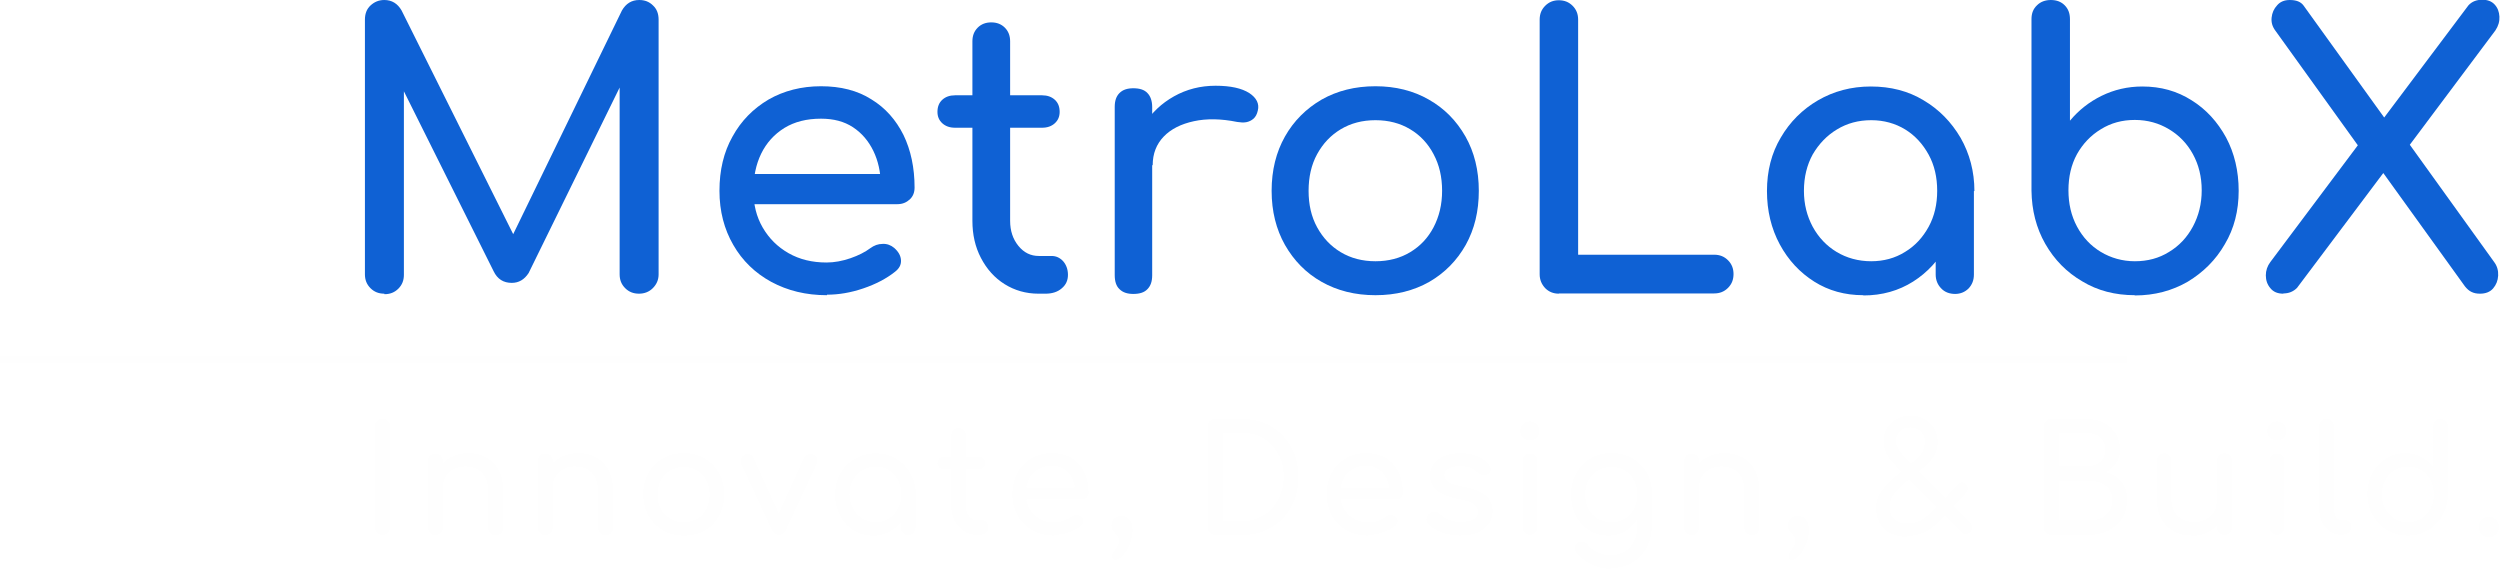
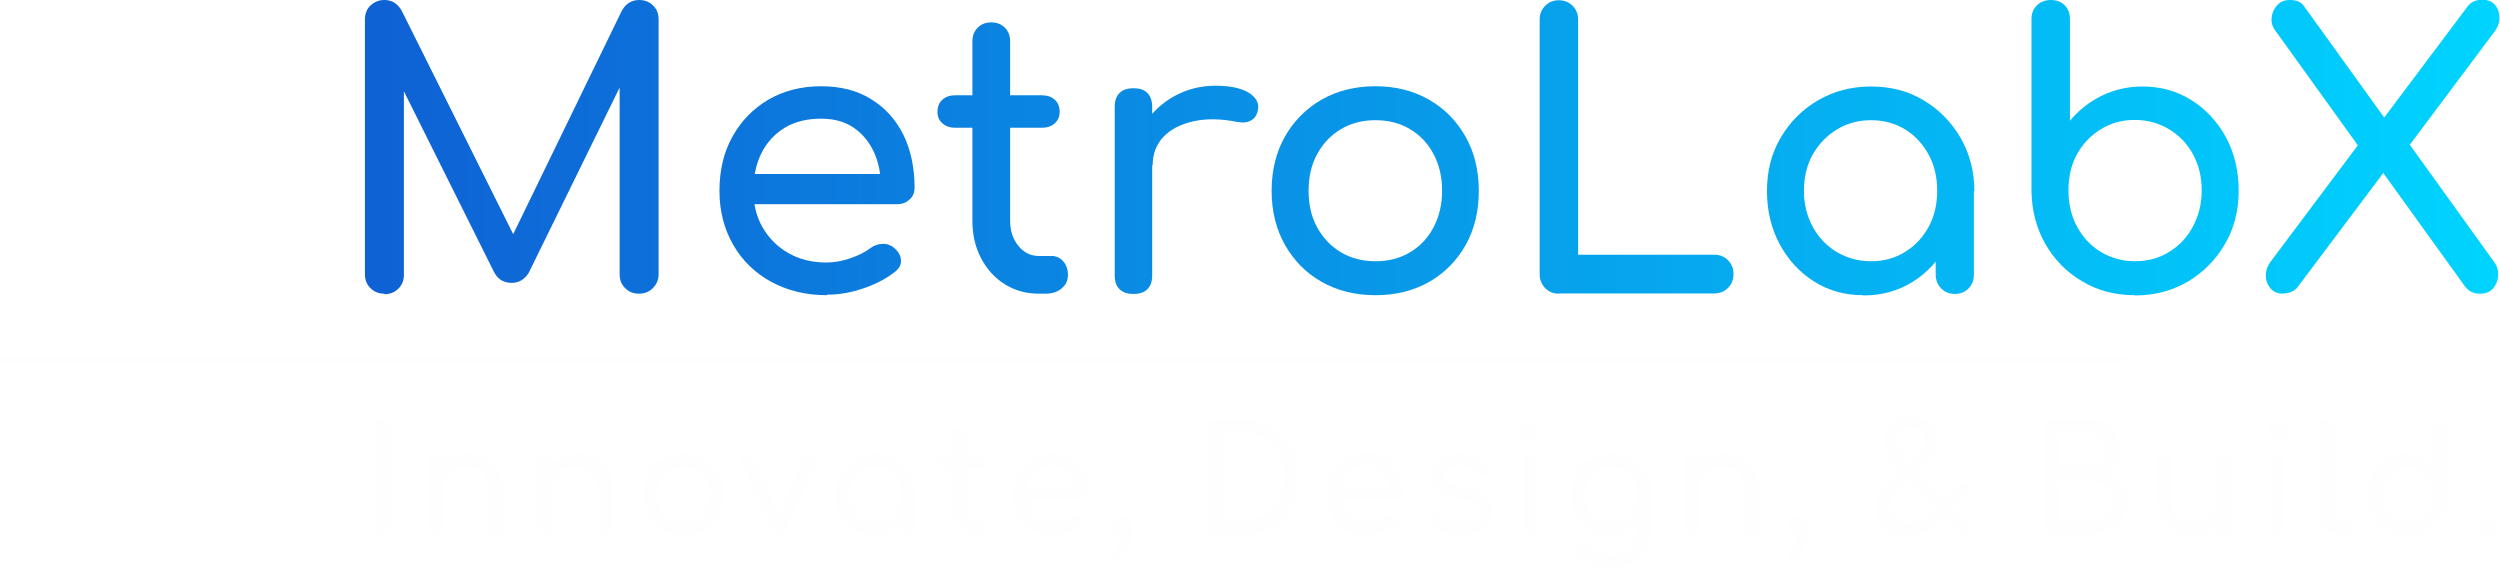
<svg xmlns="http://www.w3.org/2000/svg" xml:space="preserve" width="9.626in" height="2.189in" version="1.1" style="shape-rendering:geometricPrecision; text-rendering:geometricPrecision; image-rendering:optimizeQuality; fill-rule:evenodd; clip-rule:evenodd" viewBox="0 0 9942 2261">
  <defs>
    <style type="text/css">
   
    .str0 {stroke:#FEFEFE;stroke-width:28.692}
    .fil2 {fill:none}
    .fil1 {fill:#FEFEFE;fill-rule:nonzero}
-     .fil0 {fill:#0F61D4;fill-rule:nonzero}
+     .fil0 {fill:url(#id0);fill-rule:nonzero}
   
  </style>
+     <linearGradient id="id0" gradientUnits="userSpaceOnUse" x1="1449.97" y1="587.216" x2="9941.94" y2="587.216">
+       <stop offset="0" style="stop-color:#0F61D4" />
+       <stop offset="1" style="stop-color:#00D4FF" />
+     </linearGradient>
  </defs>
  <g id="Layer_x0020_1">
    <path class="fil0" d="M1528 1168c-22,0 -40,-7 -55,-22 -15,-15 -22,-33 -22,-55l0 -1013c0,-23 7,-42 22,-56 15,-14 33,-22 55,-22 30,0 53,14 69,42l468 938 -48 0 456 -938c16,-28 39,-42 69,-42 22,0 40,7 55,22 15,14 22,33 22,56l0 1013c0,22 -8,40 -23,55 -15,15 -34,22 -55,22 -22,0 -40,-7 -55,-22 -15,-15 -22,-33 -22,-55l0 -797 30 -7 -392 799c-17,26 -39,39 -67,39 -33,0 -57,-15 -72,-46l-387 -776 30 -7 0 797c0,22 -7,40 -22,55 -15,15 -33,22 -55,22z" />
    <path id="1" class="fil0" d="M3288 1174c-83,0 -156,-18 -221,-53 -64,-35 -115,-84 -151,-147 -36,-62 -55,-134 -55,-215 0,-82 17,-154 52,-216 34,-62 82,-111 143,-147 61,-35 131,-53 209,-53 78,0 145,17 200,52 56,34 98,82 128,142 29,60 44,130 44,209 0,19 -6,35 -19,47 -13,12 -29,19 -49,19l-603 0 0 -120 598 0 -61 42c-1,-50 -11,-95 -30,-134 -19,-39 -46,-71 -81,-94 -35,-23 -77,-34 -127,-34 -57,0 -105,12 -146,37 -40,25 -71,59 -92,102 -21,43 -31,93 -31,147 0,55 12,104 37,147 25,43 59,77 103,102 44,25 94,37 151,37 31,0 63,-6 95,-17 32,-11 59,-25 79,-40 15,-11 31,-17 49,-17 17,-1 33,5 46,16 17,15 26,31 27,49 1,18 -7,33 -24,46 -34,27 -76,49 -126,66 -50,17 -98,25 -144,25z" />
    <path id="2" class="fil0" d="M4130 1168c-50,0 -95,-13 -135,-38 -40,-25 -71,-60 -94,-104 -23,-44 -34,-93 -34,-148l0 -714c0,-22 7,-40 21,-54 14,-14 32,-21 54,-21 22,0 40,7 54,21 14,14 21,32 21,54l0 714c0,40 11,73 33,100 22,27 49,40 81,40l51 0c18,0 33,7 46,21 12,14 19,32 19,54 0,22 -8,40 -25,54 -16,14 -38,21 -64,21l-27 0zm-332 -660c-21,0 -38,-6 -51,-18 -13,-12 -19,-27 -19,-45 0,-20 6,-36 19,-48 13,-12 30,-18 51,-18l346 0c21,0 38,6 51,18 13,12 19,28 19,48 0,18 -6,33 -19,45 -13,12 -30,18 -51,18l-346 0z" />
    <path id="3" class="fil0" d="M4506 657c0,-60 15,-113 44,-161 29,-47 69,-85 119,-113 50,-28 105,-42 165,-42 60,0 104,10 134,29 29,19 41,43 34,70 -3,14 -9,25 -17,32 -8,7 -18,12 -29,14 -11,2 -23,1 -36,-1 -64,-13 -121,-14 -172,-3 -51,11 -91,31 -120,61 -29,30 -44,68 -44,114l-76 0zm1 512c-24,0 -42,-6 -55,-19 -13,-12 -19,-31 -19,-56l0 -669c0,-24 6,-42 19,-55 13,-13 31,-19 55,-19 25,0 44,6 56,19 12,12 19,31 19,56l0 669c0,24 -6,42 -19,55 -12,13 -31,19 -56,19z" />
    <path id="4" class="fil0" d="M5470 1174c-81,0 -152,-18 -214,-53 -62,-35 -110,-84 -146,-147 -35,-62 -53,-134 -53,-215 0,-82 18,-154 53,-216 35,-62 84,-111 146,-147 62,-35 133,-53 214,-53 80,0 151,18 212,53 62,35 110,84 146,147 35,62 53,134 53,216 0,81 -17,152 -52,215 -35,62 -83,111 -145,147 -62,35 -133,53 -214,53zm0 -135c52,0 98,-12 138,-36 40,-24 71,-57 93,-99 22,-42 34,-90 34,-145 0,-55 -11,-103 -34,-146 -22,-42 -54,-76 -93,-99 -40,-24 -86,-36 -138,-36 -52,0 -98,12 -138,36 -40,24 -71,57 -94,99 -23,42 -34,91 -34,146 0,55 11,103 34,145 23,42 54,75 94,99 40,24 86,36 138,36z" />
    <path id="5" class="fil0" d="M6200 1168c-22,0 -40,-7 -55,-22 -14,-15 -22,-33 -22,-55l0 -1013c0,-22 7,-40 22,-55 15,-15 33,-22 54,-22 22,0 40,7 55,22 15,15 22,33 22,55l0 935 541 0c22,0 40,7 55,22 15,15 22,33 22,55 0,22 -7,40 -22,55 -15,15 -33,22 -55,22l-619 0z" />
    <path id="6" class="fil0" d="M7410 1174c-73,0 -138,-18 -195,-54 -57,-36 -103,-85 -137,-148 -34,-63 -51,-134 -51,-212 0,-80 18,-151 55,-213 36,-62 86,-112 148,-148 62,-36 132,-55 210,-55 79,0 149,18 210,55 61,36 110,86 147,149 36,63 55,134 55,212l-58 0c0,79 -17,149 -50,212 -33,62 -79,112 -136,148 -57,36 -123,55 -197,55zm31 -135c50,0 95,-12 135,-37 40,-24 71,-58 94,-100 23,-42 34,-90 34,-143 0,-54 -11,-102 -34,-144 -23,-42 -54,-76 -93,-100 -39,-24 -85,-37 -135,-37 -51,0 -96,12 -137,37 -40,24 -72,58 -96,99 -23,42 -35,90 -35,145 0,53 12,100 35,143 23,42 55,76 95,100 40,24 86,37 138,37zm335 130c-23,0 -42,-7 -56,-22 -14,-14 -22,-33 -22,-55l0 -229 28 -159 124 54 0 334c0,22 -7,40 -21,55 -14,14 -32,22 -54,22z" />
    <path id="7" class="fil0" d="M8490 1174c-78,0 -148,-18 -209,-55 -62,-36 -111,-86 -147,-149 -36,-63 -54,-134 -55,-212l0 -682c0,-23 7,-41 22,-55 14,-14 33,-21 55,-21 23,0 41,7 55,21 14,14 21,32 21,55l0 404c35,-42 77,-75 126,-99 49,-24 103,-37 162,-37 73,0 138,18 196,55 58,36 103,86 137,148 33,62 50,133 50,212 0,79 -18,150 -55,212 -36,63 -86,112 -147,149 -62,36 -132,55 -211,55zm0 -135c51,0 96,-12 136,-37 40,-24 72,-58 95,-101 23,-43 35,-91 35,-144 0,-54 -12,-102 -35,-144 -23,-42 -55,-75 -95,-99 -40,-24 -85,-37 -136,-37 -50,0 -95,12 -135,37 -40,24 -72,58 -95,99 -23,42 -34,90 -34,144 0,53 11,101 34,144 23,43 55,77 95,101 40,24 86,37 135,37z" />
    <path id="8" class="fil0" d="M9081 1168c-23,0 -40,-7 -52,-22 -12,-14 -18,-31 -18,-51 0,-19 6,-37 18,-53l377 -503 67 -60 344 -458c14,-15 32,-22 55,-22 21,0 37,6 49,19 12,13 18,29 19,48 1,19 -4,37 -16,55l-363 485 -64 57 -362 482c-15,15 -33,22 -54,22zm782 0c-13,0 -24,-2 -34,-7 -9,-4 -18,-12 -26,-22l-348 -483 -55 -46 -351 -488c-12,-16 -17,-33 -15,-52 2,-19 9,-35 22,-49 12,-14 29,-21 50,-21 26,0 44,7 55,22l332 461 57 46 369 513c12,16 17,34 16,54 -1,20 -8,37 -20,51 -12,14 -30,21 -52,21z" />
    <path class="fil1" d="M1521 2127c-9,0 -16,-3 -22,-9 -6,-6 -9,-13 -9,-22l0 -399c0,-9 3,-16 9,-22 6,-6 13,-9 22,-9 9,0 16,3 22,9 6,6 8,13 8,22l0 399c0,9 -3,16 -8,22 -6,6 -13,9 -22,9z" />
    <path id="1" class="fil1" d="M1970 2128c-9,0 -16,-3 -21,-9 -6,-6 -8,-13 -8,-22l0 -145c0,-22 -4,-41 -12,-55 -8,-14 -19,-25 -33,-32 -14,-7 -30,-10 -47,-10 -16,0 -31,3 -44,10 -13,7 -24,16 -31,27 -8,11 -12,24 -12,39l-37 0c0,-25 6,-47 18,-66 12,-19 28,-35 49,-46 21,-11 44,-17 69,-17 27,0 51,6 72,17 21,12 38,29 50,51 12,22 18,50 18,83l0 145c0,9 -3,16 -8,22 -6,6 -13,9 -21,9zm-239 0c-9,0 -16,-3 -21,-9 -6,-6 -8,-13 -8,-22l0 -263c0,-9 3,-16 8,-22 6,-6 13,-8 21,-8 9,0 16,3 22,8 5,6 8,13 8,22l0 263c0,9 -3,16 -8,22 -5,6 -13,9 -22,9z" />
    <path id="2" class="fil1" d="M2407 2128c-9,0 -16,-3 -21,-9 -6,-6 -8,-13 -8,-22l0 -145c0,-22 -4,-41 -12,-55 -8,-14 -19,-25 -33,-32 -14,-7 -30,-10 -47,-10 -16,0 -31,3 -44,10 -13,7 -24,16 -31,27 -8,11 -12,24 -12,39l-37 0c0,-25 6,-47 18,-66 12,-19 28,-35 49,-46 21,-11 44,-17 69,-17 27,0 51,6 72,17 21,12 38,29 50,51 12,22 18,50 18,83l0 145c0,9 -3,16 -8,22 -6,6 -13,9 -21,9zm-239 0c-9,0 -16,-3 -21,-9 -6,-6 -8,-13 -8,-22l0 -263c0,-9 3,-16 8,-22 6,-6 13,-8 21,-8 9,0 16,3 22,8 5,6 8,13 8,22l0 263c0,9 -3,16 -8,22 -5,6 -13,9 -22,9z" />
    <path id="3" class="fil1" d="M2719 2130c-31,0 -59,-7 -83,-21 -24,-14 -43,-33 -57,-58 -14,-25 -21,-53 -21,-85 0,-32 7,-61 21,-85 14,-25 33,-44 57,-58 24,-14 52,-21 83,-21 31,0 59,7 83,21 24,14 43,33 57,58 14,25 21,53 21,85 0,32 -7,60 -20,85 -14,25 -32,44 -56,58 -24,14 -52,21 -83,21zm0 -53c20,0 38,-5 54,-14 16,-9 28,-22 36,-39 9,-17 13,-36 13,-57 0,-22 -4,-41 -13,-57 -9,-17 -21,-30 -36,-39 -16,-9 -33,-14 -54,-14 -20,0 -38,5 -54,14 -16,9 -28,23 -37,39 -9,17 -13,36 -13,57 0,22 4,41 13,57 9,17 21,29 37,39 16,9 33,14 54,14z" />
    <path id="4" class="fil1" d="M3098 2127c-12,0 -21,-6 -28,-19l-123 -264c-3,-7 -3,-13 -1,-20 3,-6 7,-11 15,-15 7,-4 13,-4 20,-2 7,2 12,7 15,14l115 252 -28 0 114 -252c3,-7 9,-11 16,-14 7,-2 14,-2 22,2 7,3 12,8 14,15 2,7 2,13 -1,20l-123 264c-6,13 -15,19 -27,19z" />
    <path id="5" class="fil1" d="M3470 2130c-28,0 -54,-7 -76,-21 -22,-14 -40,-34 -53,-58 -13,-25 -20,-53 -20,-84 0,-31 7,-59 21,-84 14,-25 33,-44 58,-58 24,-14 52,-22 82,-22 31,0 58,7 82,22 24,14 43,34 57,59 14,25 21,53 21,84l-23 0c0,31 -7,59 -20,83 -13,25 -31,44 -53,58 -22,14 -48,22 -77,22zm12 -53c19,0 37,-5 52,-14 16,-10 28,-23 37,-40 9,-17 13,-35 13,-56 0,-21 -4,-40 -13,-57 -9,-17 -21,-30 -36,-40 -15,-10 -33,-14 -53,-14 -20,0 -38,5 -53,14 -16,10 -28,23 -37,39 -9,17 -14,36 -14,57 0,21 5,40 14,56 9,17 21,30 37,40 16,10 33,14 54,14zm130 51c-9,0 -16,-3 -22,-9 -6,-6 -8,-13 -8,-22l0 -90 11 -63 48 21 0 132c0,9 -3,16 -8,22 -5,6 -12,9 -21,9z" />
    <path id="6" class="fil1" d="M3885 2127c-19,0 -37,-5 -52,-15 -16,-10 -28,-24 -37,-41 -9,-17 -13,-37 -13,-58l0 -281c0,-9 3,-16 8,-21 5,-6 12,-8 21,-8 9,0 16,3 21,8 5,6 8,13 8,21l0 281c0,16 4,29 13,40 9,11 19,16 31,16l20 0c7,0 13,3 18,8 5,6 7,13 7,21 0,9 -3,16 -10,21 -6,6 -15,8 -25,8l-10 0zm-129 -260c-8,0 -15,-2 -20,-7 -5,-5 -8,-11 -8,-18 0,-8 3,-14 8,-19 5,-5 12,-7 20,-7l134 0c8,0 15,2 20,7 5,5 8,11 8,19 0,7 -3,13 -8,18 -5,5 -12,7 -20,7l-134 0z" />
    <path id="7" class="fil1" d="M4192 2130c-32,0 -61,-7 -86,-21 -25,-14 -45,-33 -59,-58 -14,-25 -21,-53 -21,-85 0,-32 7,-61 20,-85 13,-25 32,-44 56,-58 24,-14 51,-21 82,-21 30,0 56,7 78,20 22,14 38,32 50,56 11,24 17,51 17,82 0,7 -3,14 -8,19 -5,5 -11,7 -19,7l-235 0 0 -47 233 0 -24 17c0,-20 -4,-37 -12,-53 -7,-16 -18,-28 -31,-37 -14,-9 -30,-14 -49,-14 -22,0 -41,5 -57,15 -16,10 -28,23 -36,40 -8,17 -12,36 -12,58 0,22 5,41 15,58 10,17 23,30 40,40 17,10 37,15 59,15 12,0 24,-2 37,-7 13,-5 23,-10 31,-16 6,-4 12,-7 19,-7 7,0 13,2 18,6 7,6 10,12 10,19 0,7 -3,13 -9,18 -13,11 -30,19 -49,26 -20,7 -38,10 -56,10z" />
    <path id="8" class="fil1" d="M4438 2229c-5,0 -8,-2 -11,-5 -3,-3 -4,-7 -4,-11 0,-8 2,-15 7,-20 4,-6 9,-12 13,-19 4,-7 7,-15 7,-24 0,-7 -2,-12 -5,-17 -3,-4 -7,-8 -10,-12 -4,-4 -7,-8 -10,-13 -3,-5 -5,-11 -5,-18 0,-11 3,-19 10,-27 7,-7 16,-11 29,-11 15,0 26,5 33,15 8,10 12,24 12,41 0,13 -2,26 -6,40 -4,14 -10,27 -16,38 -7,12 -14,21 -22,29 -8,7 -15,11 -22,11z" />
    <path id="9" class="fil1" d="M4833 2127c-9,0 -16,-3 -22,-9 -6,-6 -9,-13 -9,-22l0 -399c0,-9 3,-16 9,-22 6,-6 13,-9 22,-9l105 0c33,0 64,6 91,17 27,11 51,27 71,48 20,21 36,45 47,73 11,28 16,59 16,93 0,34 -5,65 -16,93 -11,28 -26,52 -47,73 -20,21 -44,37 -71,48 -27,11 -58,17 -91,17l-105 0zm30 -54l75 0c33,0 61,-8 86,-23 25,-15 45,-36 59,-63 14,-27 22,-57 22,-91 0,-35 -7,-65 -22,-91 -14,-26 -34,-47 -59,-62 -25,-15 -54,-22 -86,-22l-75 0 0 352z" />
    <path id="10" class="fil1" d="M5442 2130c-32,0 -61,-7 -86,-21 -25,-14 -45,-33 -59,-58 -14,-25 -21,-53 -21,-85 0,-32 7,-61 20,-85 13,-25 32,-44 56,-58 24,-14 51,-21 82,-21 30,0 56,7 78,20 22,14 38,32 50,56 11,24 17,51 17,82 0,7 -3,14 -8,19 -5,5 -11,7 -19,7l-235 0 0 -47 233 0 -24 17c0,-20 -4,-37 -12,-53 -7,-16 -18,-28 -31,-37 -14,-9 -30,-14 -49,-14 -22,0 -41,5 -57,15 -16,10 -28,23 -36,40 -8,17 -12,36 -12,58 0,22 5,41 15,58 10,17 23,30 40,40 17,10 37,15 59,15 12,0 24,-2 37,-7 13,-5 23,-10 31,-16 6,-4 12,-7 19,-7 7,0 13,2 18,6 7,6 10,12 10,19 0,7 -3,13 -9,18 -13,11 -30,19 -49,26 -20,7 -38,10 -56,10z" />
    <path id="11" class="fil1" d="M5809 2130c-27,0 -52,-4 -75,-13 -23,-8 -41,-19 -54,-32 -6,-6 -8,-13 -7,-22 1,-8 5,-15 11,-20 8,-6 15,-9 23,-8 8,1 14,4 20,10 7,7 17,14 32,21 15,6 31,10 49,10 23,0 40,-4 52,-11 12,-7 18,-17 18,-29 0,-12 -5,-22 -17,-31 -11,-9 -32,-16 -63,-21 -39,-8 -68,-20 -85,-35 -18,-16 -26,-35 -26,-58 0,-20 6,-37 17,-50 12,-13 27,-23 45,-29 18,-6 37,-10 57,-10 26,0 48,4 68,12 20,8 36,20 47,34 5,6 8,13 8,20 0,7 -4,13 -10,17 -6,4 -14,6 -22,4 -9,-2 -16,-5 -22,-11 -10,-9 -20,-16 -31,-19 -11,-4 -24,-5 -39,-5 -17,0 -32,3 -43,9 -12,6 -18,15 -18,26 0,7 2,13 6,19 4,6 11,11 22,15 11,5 27,9 48,13 29,6 52,13 69,22 17,9 29,20 36,32 7,12 11,26 11,42 0,18 -5,34 -14,49 -10,15 -23,26 -42,35 -18,9 -41,13 -69,13z" />
    <path id="12" class="fil1" d="M6084 2127c-9,0 -16,-3 -21,-9 -6,-6 -8,-13 -8,-22l0 -262c0,-9 3,-16 8,-22 6,-6 13,-8 21,-8 9,0 16,3 22,8 5,6 8,13 8,22l0 262c0,9 -3,16 -8,22 -5,6 -13,9 -22,9zm0 -375c-10,0 -20,-4 -27,-11 -8,-8 -11,-17 -11,-27 0,-11 4,-20 11,-27 8,-8 17,-11 27,-11 10,0 20,4 27,11 8,8 11,17 11,27 0,11 -4,20 -11,27 -8,8 -17,11 -27,11z" />
    <path id="13" class="fil1" d="M6397 2130c-29,0 -55,-7 -77,-21 -22,-14 -40,-33 -53,-58 -13,-25 -19,-53 -19,-85 0,-32 7,-61 21,-85 14,-25 33,-44 57,-58 24,-14 52,-21 83,-21 31,0 59,7 83,21 24,14 43,33 57,58 14,25 21,53 21,85l-34 0c0,32 -6,60 -18,85 -12,25 -28,44 -49,58 -21,14 -44,21 -71,21zm10 132c-28,0 -53,-6 -77,-17 -24,-11 -44,-27 -61,-48 -5,-7 -7,-14 -6,-21 1,-7 5,-13 11,-17 7,-5 14,-6 22,-5 8,2 14,6 18,12 10,13 24,24 40,31 16,7 34,11 54,11 19,0 36,-5 52,-14 16,-9 28,-22 38,-40 9,-18 14,-39 14,-65l0 -84 19 -52 38 12 0 127c0,31 -7,59 -20,85 -14,25 -33,46 -57,60 -24,15 -52,22 -84,22zm1 -185c20,0 38,-5 54,-14 16,-9 28,-22 36,-39 9,-17 13,-36 13,-57 0,-22 -4,-41 -13,-57 -9,-17 -21,-30 -36,-39 -16,-9 -33,-14 -54,-14 -20,0 -38,5 -54,14 -16,9 -28,23 -37,39 -9,17 -13,36 -13,57 0,22 4,41 13,57 9,17 21,29 37,39 16,9 33,14 54,14z" />
    <path id="14" class="fil1" d="M6966 2128c-9,0 -16,-3 -21,-9 -6,-6 -8,-13 -8,-22l0 -145c0,-22 -4,-41 -12,-55 -8,-14 -19,-25 -33,-32 -14,-7 -30,-10 -47,-10 -16,0 -31,3 -44,10 -13,7 -24,16 -31,27 -8,11 -12,24 -12,39l-37 0c0,-25 6,-47 18,-66 12,-19 28,-35 49,-46 21,-11 44,-17 69,-17 27,0 51,6 72,17 21,12 38,29 50,51 12,22 18,50 18,83l0 145c0,9 -3,16 -8,22 -6,6 -13,9 -21,9zm-239 0c-9,0 -16,-3 -21,-9 -6,-6 -8,-13 -8,-22l0 -263c0,-9 3,-16 8,-22 6,-6 13,-8 21,-8 9,0 16,3 22,8 5,6 8,13 8,22l0 263c0,9 -3,16 -8,22 -5,6 -13,9 -22,9z" />
    <path id="15" class="fil1" d="M7128 2229c-5,0 -8,-2 -11,-5 -3,-3 -4,-7 -4,-11 0,-8 2,-15 7,-20 4,-6 9,-12 13,-19 4,-7 7,-15 7,-24 0,-7 -2,-12 -5,-17 -3,-4 -7,-8 -10,-12 -4,-4 -7,-8 -10,-13 -3,-5 -5,-11 -5,-18 0,-11 3,-19 10,-27 7,-7 16,-11 29,-11 15,0 26,5 33,15 8,10 12,24 12,41 0,13 -2,26 -6,40 -4,14 -10,27 -16,38 -7,12 -14,21 -22,29 -8,7 -15,11 -22,11z" />
    <path id="16" class="fil1" d="M7584 2135c-24,0 -46,-5 -65,-14 -19,-9 -33,-22 -43,-40 -10,-17 -15,-38 -15,-62 0,-27 9,-51 27,-73 18,-22 41,-44 70,-68l48 -39c21,-17 34,-31 40,-44 6,-13 9,-26 9,-39 0,-15 -5,-28 -15,-39 -10,-11 -24,-17 -43,-17 -17,0 -31,5 -41,15 -10,10 -16,22 -16,36 0,10 2,20 7,30 4,10 12,20 22,30l265 268c6,6 10,12 10,18 1,6 -2,11 -8,18 -12,13 -25,13 -37,0l-268 -271c-13,-14 -23,-28 -30,-43 -7,-15 -10,-31 -10,-48 0,-19 5,-36 14,-51 9,-15 22,-27 38,-36 16,-9 35,-13 55,-13 21,0 39,5 56,14 16,9 29,21 38,37 9,16 14,33 14,53 0,15 -3,29 -8,42 -5,13 -13,25 -24,37 -11,12 -25,25 -43,39l-46 37c-13,11 -25,21 -36,32 -10,11 -19,22 -25,34 -6,12 -9,24 -9,37 0,22 6,39 18,50 12,11 29,17 51,17 23,0 44,-5 61,-16 17,-11 35,-26 53,-45l85 -91c6,-6 11,-10 16,-12 5,-2 11,1 17,6 6,6 9,12 10,18 0,6 -3,13 -8,19l-85 91c-20,23 -42,42 -66,57 -24,15 -51,22 -82,22z" />
    <path id="17" class="fil1" d="M8158 2127c-9,0 -16,-3 -22,-9 -6,-6 -9,-13 -9,-22l0 -399c0,-9 3,-16 9,-22 6,-6 13,-9 22,-9l139 0c26,0 50,5 70,16 20,10 36,25 47,43 11,18 17,40 17,64 0,19 -5,37 -15,52 -10,16 -24,28 -42,37 26,6 46,19 62,37 16,18 23,43 23,73 0,27 -6,51 -19,72 -13,21 -30,37 -53,49 -23,12 -48,18 -77,18l-151 0zm30 -57l121 0c18,0 34,-3 47,-9 14,-6 24,-16 32,-28 8,-12 12,-27 12,-45 0,-17 -4,-31 -12,-42 -8,-11 -18,-19 -32,-25 -14,-6 -29,-9 -47,-9l-121 0 0 158zm0 -215l109 0c22,0 40,-6 54,-17 14,-11 21,-28 21,-50 0,-22 -7,-39 -21,-50 -14,-11 -32,-16 -54,-16l-109 0 0 133z" />
    <path id="18" class="fil1" d="M8717 2130c-27,0 -51,-6 -72,-17 -21,-12 -38,-29 -50,-51 -12,-22 -18,-50 -18,-83l0 -145c0,-9 3,-16 8,-22 6,-6 13,-9 21,-9 9,0 16,3 21,9 6,6 8,13 8,22l0 145c0,22 4,40 12,55 8,14 19,25 33,32 14,7 30,10 47,10 17,0 32,-3 45,-10 13,-7 23,-16 31,-27 8,-11 12,-24 12,-38l37 0c0,24 -6,46 -18,66 -12,20 -28,35 -48,47 -20,11 -44,17 -70,17zm129 -3c-9,0 -16,-3 -21,-9 -6,-6 -8,-13 -8,-22l0 -263c0,-9 3,-16 8,-22 6,-6 13,-8 21,-8 9,0 16,3 22,8 5,6 8,13 8,22l0 263c0,9 -3,16 -8,22 -5,6 -13,9 -22,9z" />
    <path id="19" class="fil1" d="M9055 2127c-9,0 -16,-3 -21,-9 -6,-6 -8,-13 -8,-22l0 -262c0,-9 3,-16 8,-22 6,-6 13,-8 21,-8 9,0 16,3 22,8 5,6 8,13 8,22l0 262c0,9 -3,16 -8,22 -5,6 -13,9 -22,9zm0 -375c-10,0 -20,-4 -27,-11 -8,-8 -11,-17 -11,-27 0,-11 4,-20 11,-27 8,-8 17,-11 27,-11 10,0 20,4 27,11 8,8 11,17 11,27 0,11 -4,20 -11,27 -8,8 -17,11 -27,11z" />
    <path id="20" class="fil1" d="M9310 2127c-17,0 -32,-5 -45,-14 -13,-9 -23,-22 -31,-38 -7,-16 -11,-35 -11,-57l0 -322c0,-9 3,-16 8,-22 5,-5 12,-8 21,-8 9,0 16,3 21,8 5,5 8,12 8,22l0 322c0,15 3,27 8,36 5,9 12,14 21,14l15 0c8,0 14,3 19,8 5,6 7,13 7,21 0,9 -4,16 -11,22 -7,5 -17,8 -29,8l-1 0z" />
    <path id="21" class="fil1" d="M9576 2130c-30,0 -58,-7 -82,-22 -24,-14 -43,-34 -58,-59 -14,-25 -21,-53 -21,-84 0,-31 7,-59 20,-83 13,-25 31,-44 53,-58 23,-14 48,-22 76,-22 23,0 44,5 63,14 19,10 36,23 49,39l0 -159c0,-9 3,-16 8,-22 6,-6 13,-8 21,-8 9,0 16,3 22,8 5,6 8,13 8,22l0 269c0,31 -7,59 -21,84 -14,25 -33,44 -57,59 -24,14 -51,22 -82,22zm0 -53c20,0 37,-5 53,-14 16,-10 28,-23 37,-40 9,-17 13,-36 13,-57 0,-21 -4,-40 -13,-57 -9,-17 -21,-30 -37,-39 -16,-10 -33,-14 -53,-14 -19,0 -37,5 -53,14 -16,10 -28,23 -37,39 -9,17 -14,35 -14,57 0,21 5,40 14,57 9,17 22,30 37,40 16,10 33,14 53,14z" />
    <path id="22" class="fil1" d="M9897 2137c-11,0 -20,-4 -28,-12 -8,-8 -12,-18 -12,-29 0,-11 4,-21 12,-29 8,-8 17,-12 28,-12 11,0 21,4 29,12 8,8 12,18 12,29 0,11 -4,21 -12,29 -8,8 -17,12 -29,12z" />
    <path class="fil2 str0" d="M0 1430l7031 0 288 0m0 0l403 0 735 0" />
  </g>
</svg>
